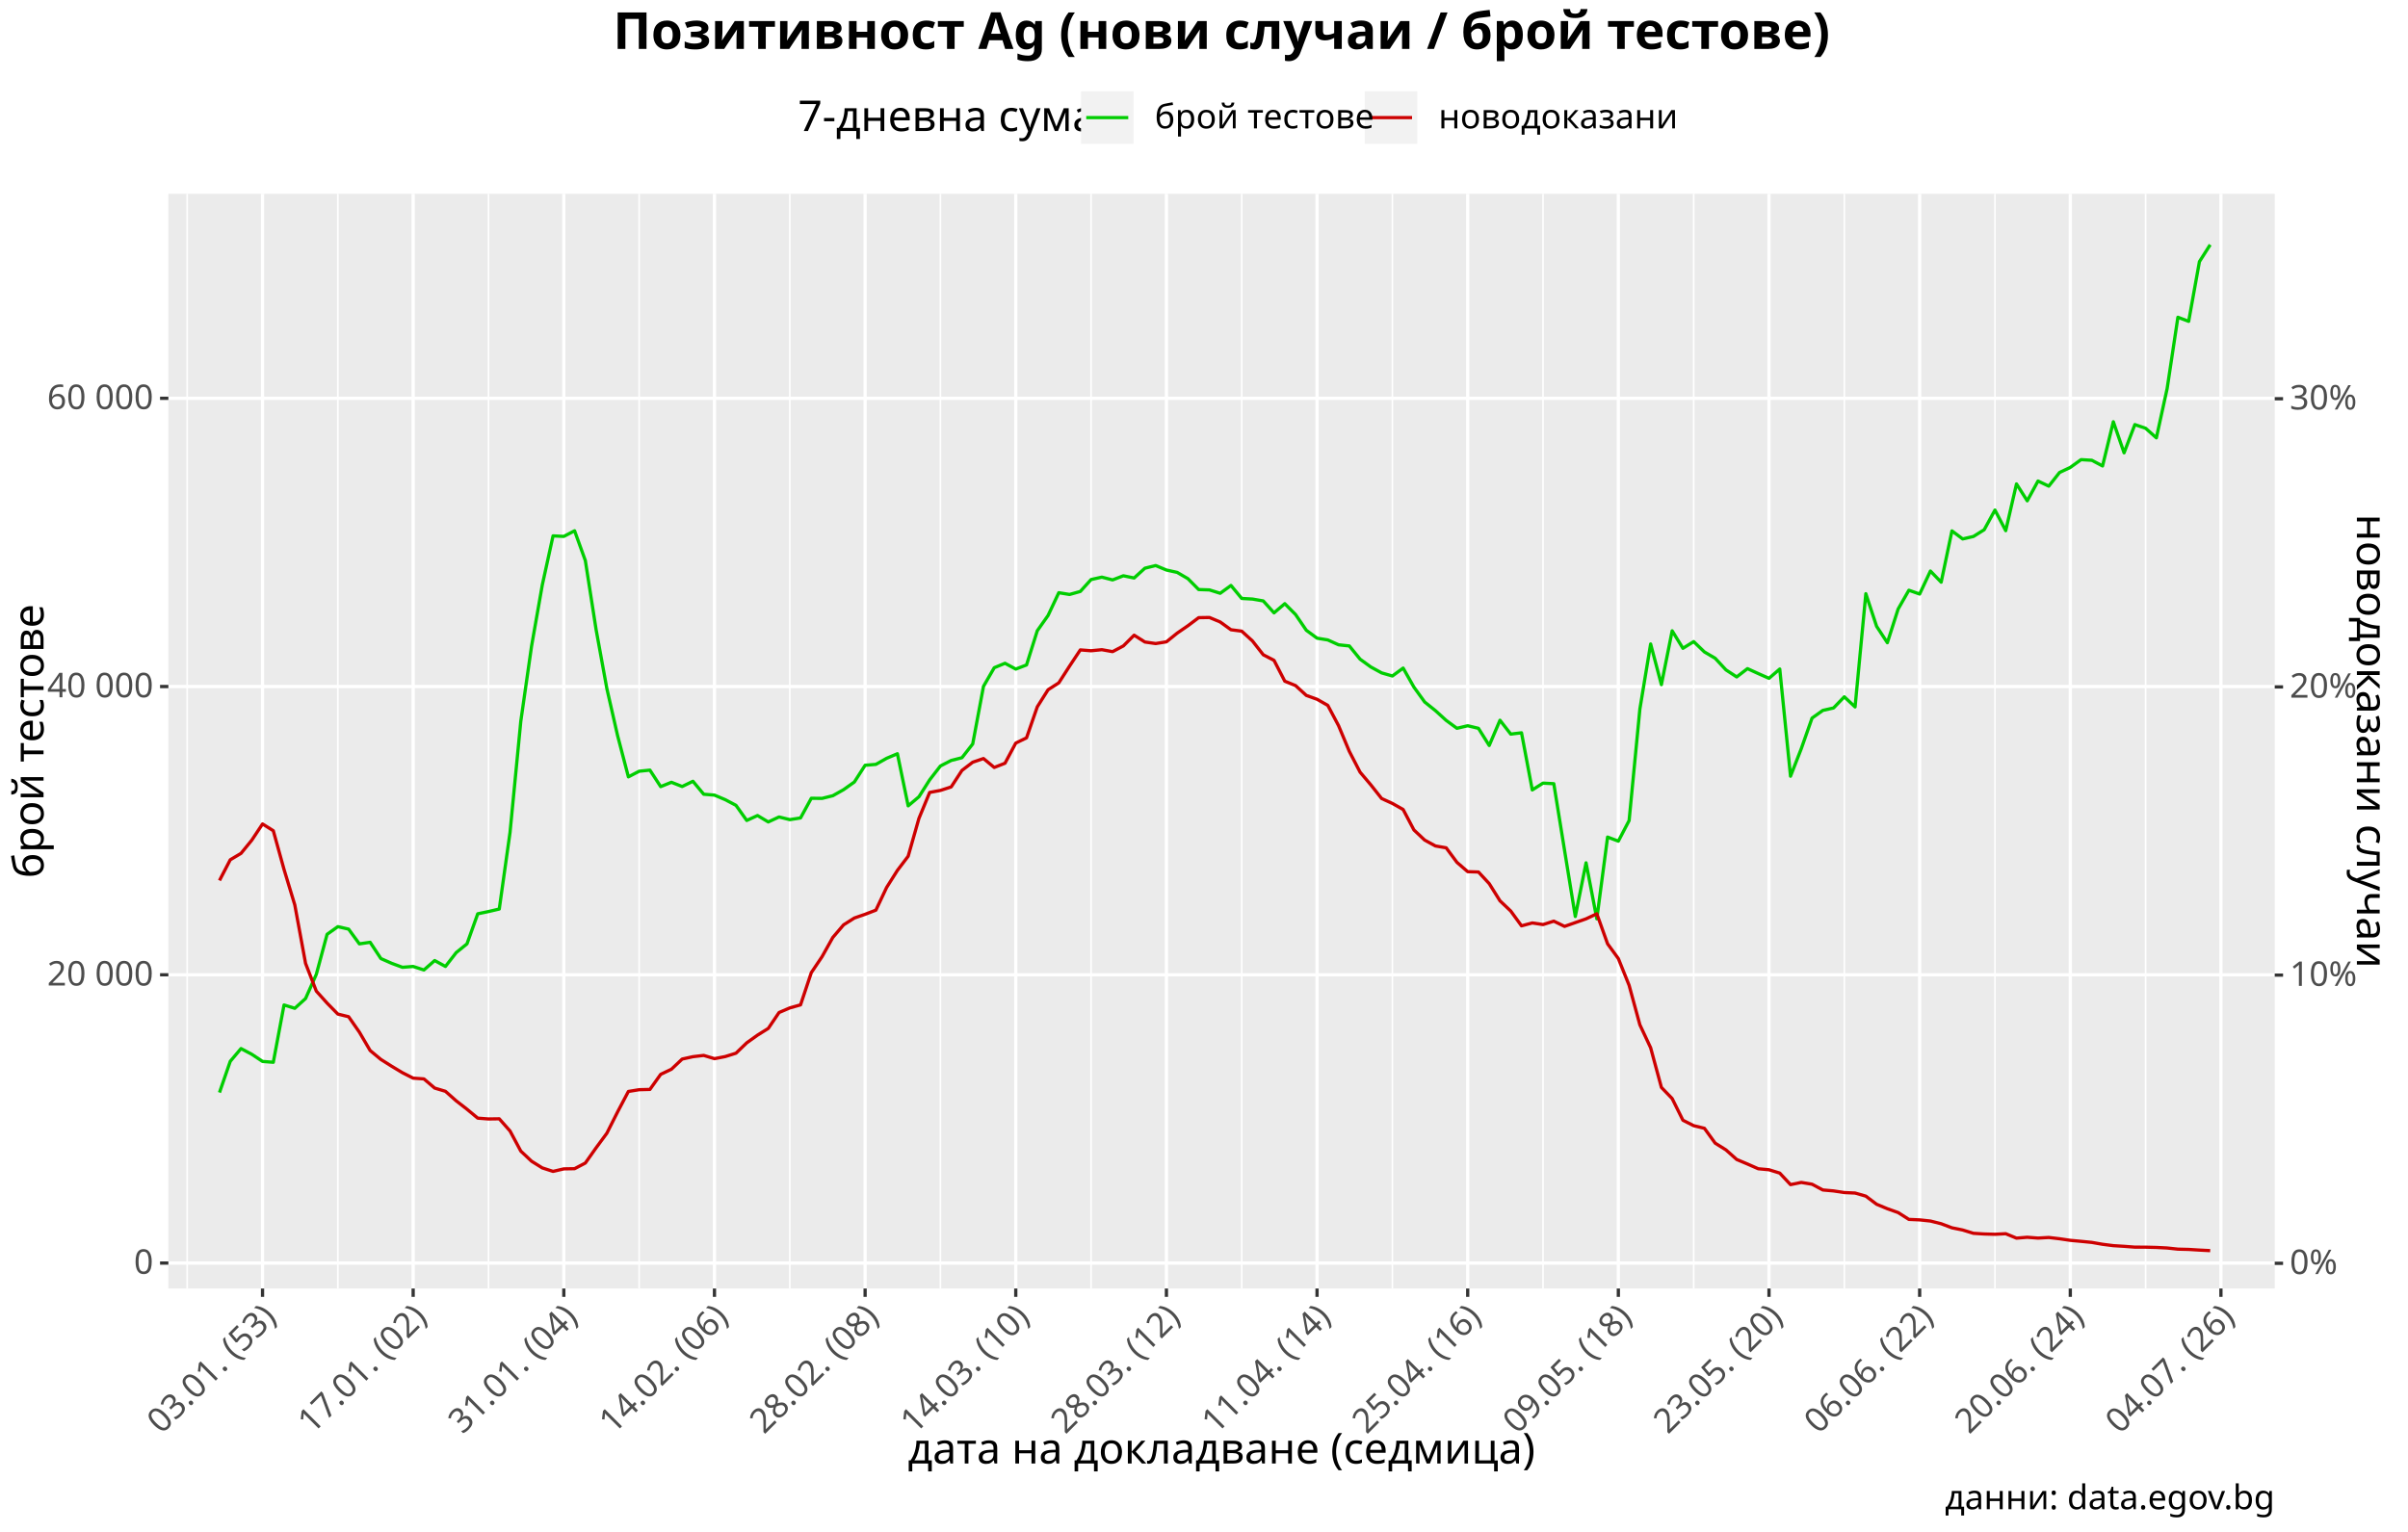
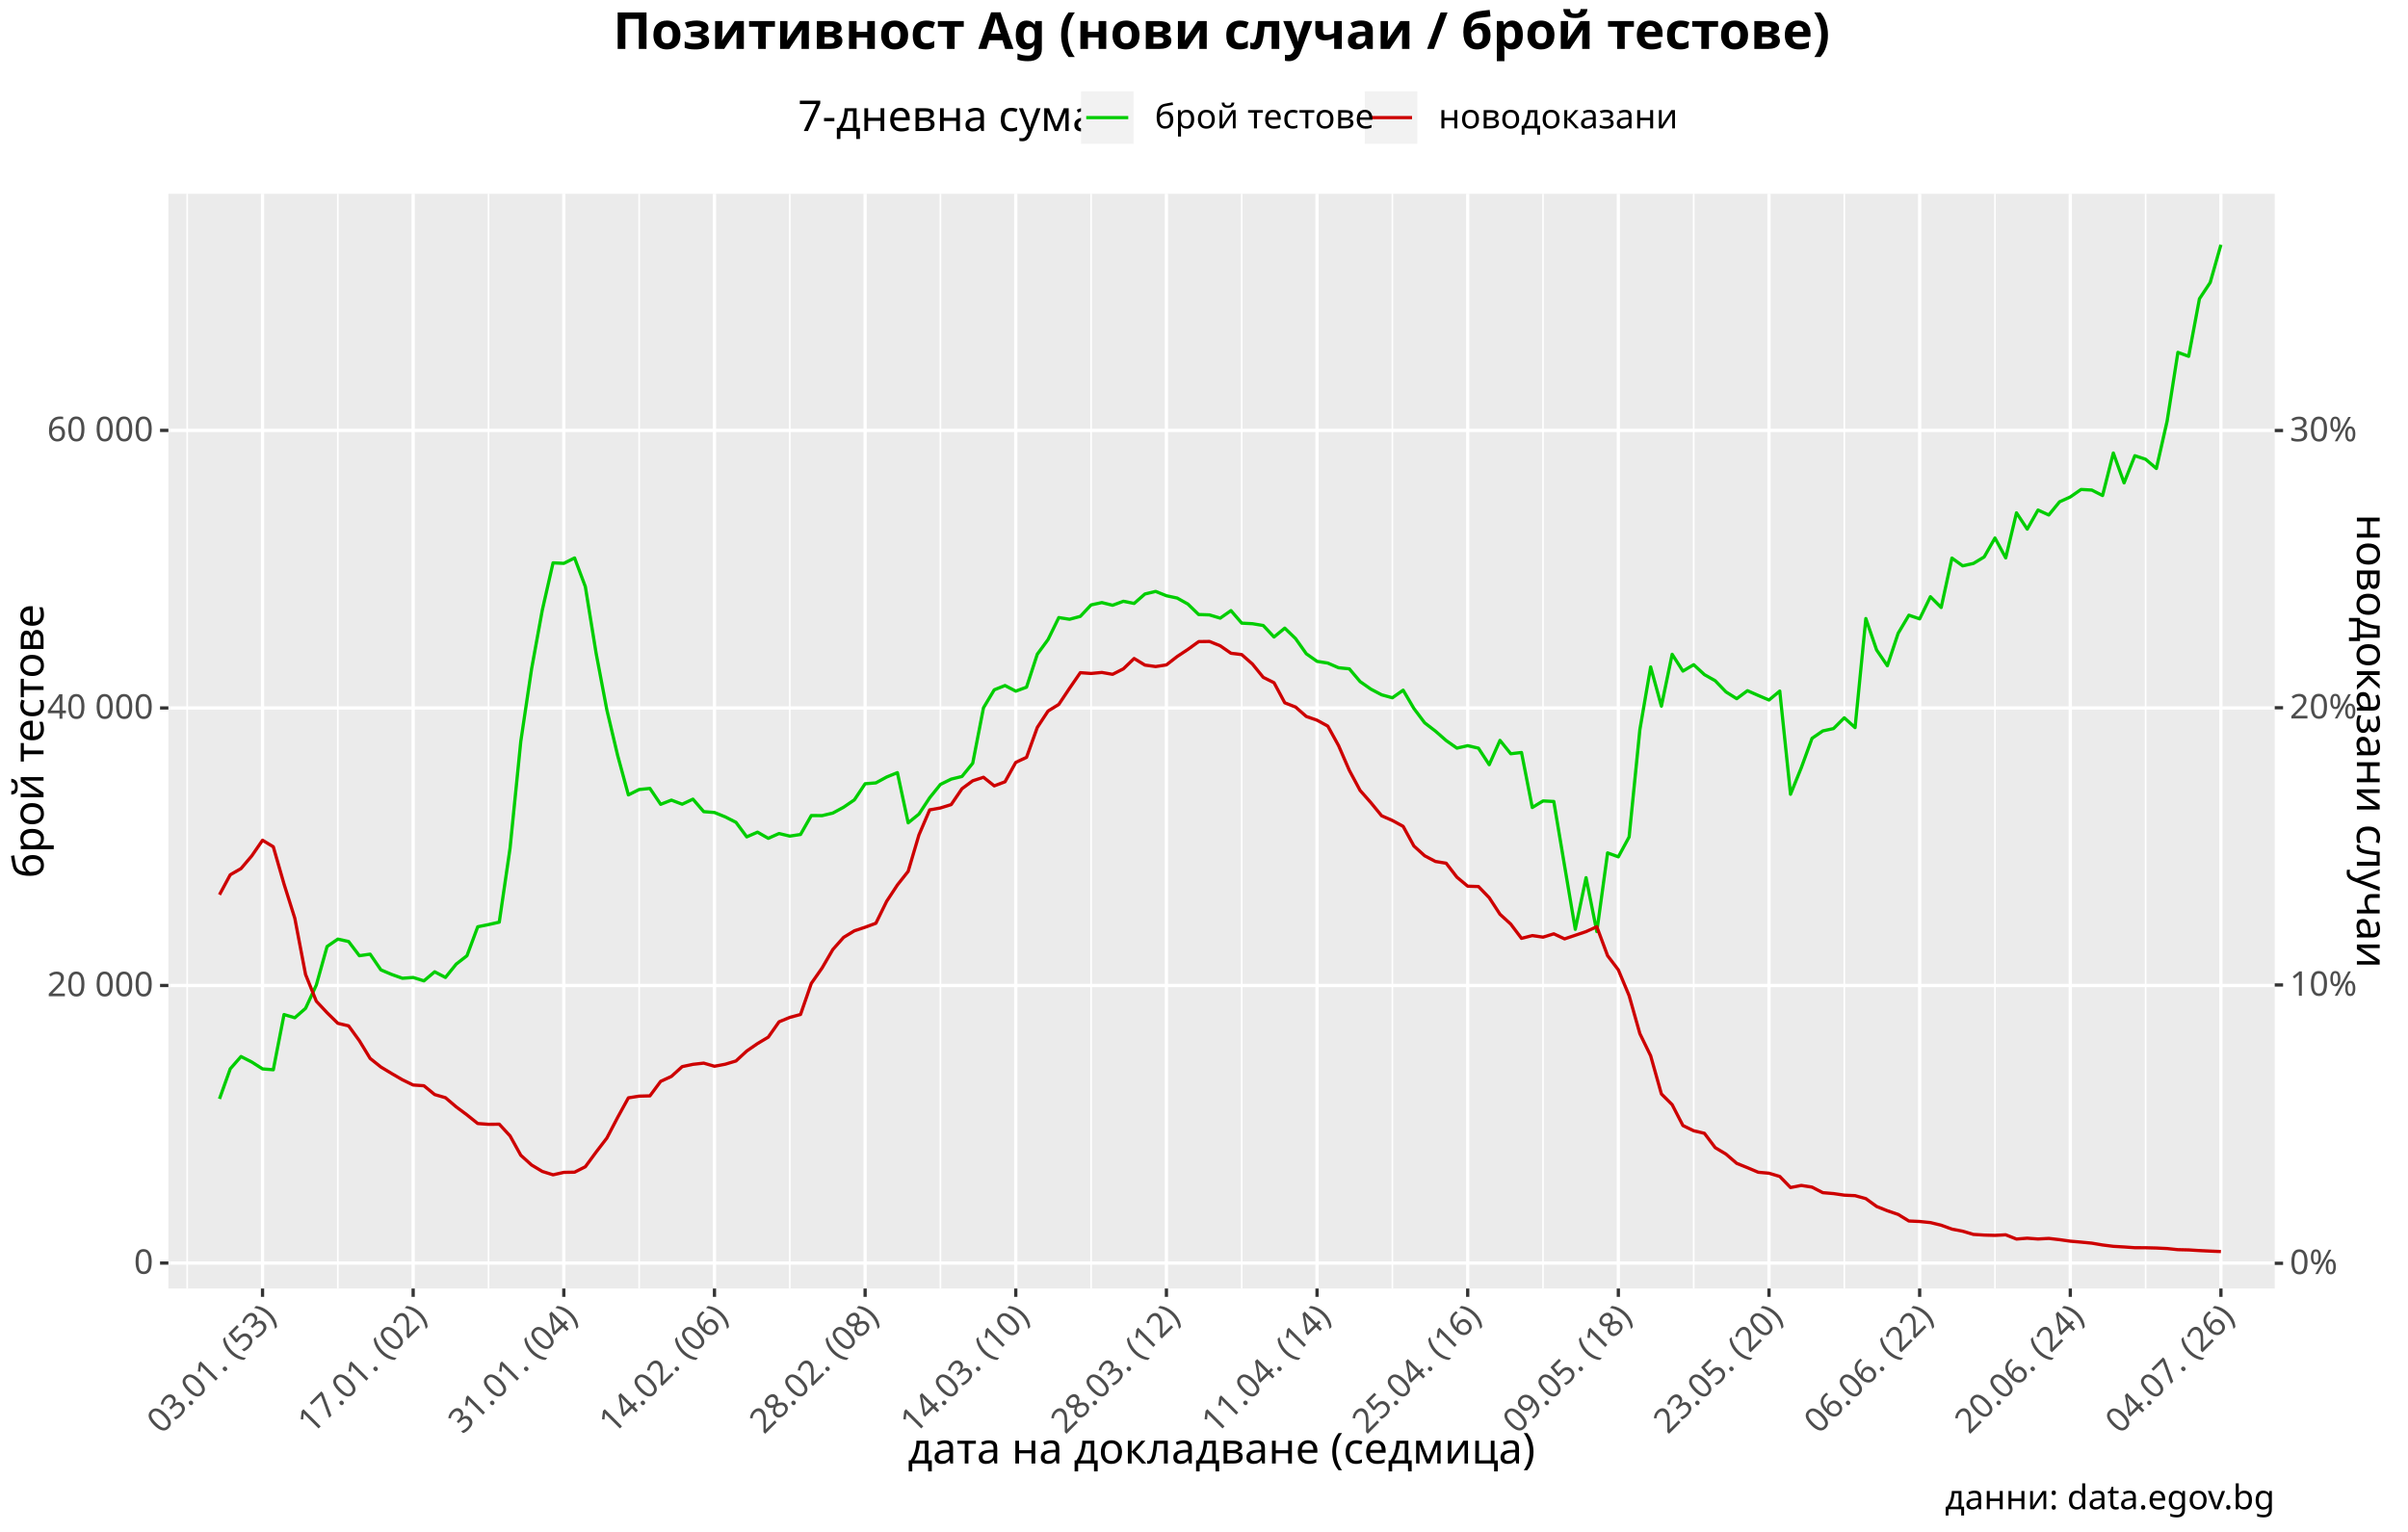
<svg xmlns="http://www.w3.org/2000/svg" class="svglite" viewBox="0 0 792.00 504.00">
  <defs>
    <style type="text/css">
    .svglite line, .svglite polyline, .svglite polygon, .svglite path, .svglite rect, .svglite circle {
      fill: none;
      stroke: #000000;
      stroke-linecap: round;
      stroke-linejoin: round;
      stroke-miterlimit: 10.00;
    }
  </style>
  </defs>
  <rect width="100%" height="100%" style="stroke: none; fill: #FFFFFF;" />
  <defs>
    <clipPath id="cpMC4wMHw3OTIuMDB8MC4wMHw1MDQuMDA=">
      <rect x="0.00" y="0.00" width="792.00" height="504.00" />
    </clipPath>
  </defs>
  <g clip-path="url(#cpMC4wMHw3OTIuMDB8MC4wMHw1MDQuMDA=)">
    <rect x="-0" y="-0" width="792.00" height="504.00" style="stroke-width: 1.07; stroke: #FFFFFF; fill: #FFFFFF;" />
  </g>
  <defs>
    <clipPath id="cpNTUuMzh8NzQ4LjE3fDYzLjc3fDQyMy45Mg==">
      <rect x="55.38" y="63.77" width="692.79" height="360.15" />
    </clipPath>
  </defs>
  <g clip-path="url(#cpNTUuMzh8NzQ4LjE3fDYzLjc3fDQyMy45Mg==)">
    <rect x="55.38" y="63.77" width="692.79" height="360.15" style="stroke-width: 1.07; stroke: none; fill: #EBEBEB;" />
    <polyline points="61.57,423.92 61.57,63.77 " style="stroke-width: 0.53; stroke: #FFFFFF; stroke-linecap: butt;" />
    <polyline points="111.12,423.92 111.12,63.77 " style="stroke-width: 0.53; stroke: #FFFFFF; stroke-linecap: butt;" />
    <polyline points="160.67,423.92 160.67,63.77 " style="stroke-width: 0.53; stroke: #FFFFFF; stroke-linecap: butt;" />
    <polyline points="210.22,423.92 210.22,63.77 " style="stroke-width: 0.53; stroke: #FFFFFF; stroke-linecap: butt;" />
    <polyline points="259.77,423.92 259.77,63.77 " style="stroke-width: 0.53; stroke: #FFFFFF; stroke-linecap: butt;" />
    <polyline points="309.31,423.92 309.31,63.77 " style="stroke-width: 0.53; stroke: #FFFFFF; stroke-linecap: butt;" />
    <polyline points="358.86,423.92 358.86,63.77 " style="stroke-width: 0.53; stroke: #FFFFFF; stroke-linecap: butt;" />
    <polyline points="408.41,423.92 408.41,63.77 " style="stroke-width: 0.53; stroke: #FFFFFF; stroke-linecap: butt;" />
    <polyline points="457.96,423.92 457.96,63.77 " style="stroke-width: 0.53; stroke: #FFFFFF; stroke-linecap: butt;" />
    <polyline points="507.51,423.92 507.51,63.77 " style="stroke-width: 0.53; stroke: #FFFFFF; stroke-linecap: butt;" />
    <polyline points="557.06,423.92 557.06,63.77 " style="stroke-width: 0.53; stroke: #FFFFFF; stroke-linecap: butt;" />
    <polyline points="606.60,423.92 606.60,63.77 " style="stroke-width: 0.53; stroke: #FFFFFF; stroke-linecap: butt;" />
    <polyline points="656.15,423.92 656.15,63.77 " style="stroke-width: 0.53; stroke: #FFFFFF; stroke-linecap: butt;" />
    <polyline points="705.70,423.92 705.70,63.77 " style="stroke-width: 0.53; stroke: #FFFFFF; stroke-linecap: butt;" />
    <polyline points="55.38,415.54 748.17,415.54 " style="stroke-width: 1.07; stroke: #FFFFFF; stroke-linecap: butt;" />
-     <polyline points="55.38,320.71 748.17,320.71 " style="stroke-width: 1.07; stroke: #FFFFFF; stroke-linecap: butt;" />
-     <polyline points="55.38,225.87 748.17,225.87 " style="stroke-width: 1.07; stroke: #FFFFFF; stroke-linecap: butt;" />
-     <polyline points="55.38,131.04 748.17,131.04 " style="stroke-width: 1.07; stroke: #FFFFFF; stroke-linecap: butt;" />
+     <polyline points="55.38,324.23 748.17,324.23 " style="stroke-width: 1.07; stroke: #FFFFFF; stroke-linecap: butt;" />
+     <polyline points="55.38,232.92 748.17,232.92 " style="stroke-width: 1.07; stroke: #FFFFFF; stroke-linecap: butt;" />
+     <polyline points="55.38,141.60 748.17,141.60 " style="stroke-width: 1.07; stroke: #FFFFFF; stroke-linecap: butt;" />
    <polyline points="86.35,423.92 86.35,63.77 " style="stroke-width: 1.07; stroke: #FFFFFF; stroke-linecap: butt;" />
    <polyline points="135.89,423.92 135.89,63.77 " style="stroke-width: 1.07; stroke: #FFFFFF; stroke-linecap: butt;" />
    <polyline points="185.44,423.92 185.44,63.77 " style="stroke-width: 1.07; stroke: #FFFFFF; stroke-linecap: butt;" />
    <polyline points="234.99,423.92 234.99,63.77 " style="stroke-width: 1.07; stroke: #FFFFFF; stroke-linecap: butt;" />
    <polyline points="284.54,423.92 284.54,63.77 " style="stroke-width: 1.07; stroke: #FFFFFF; stroke-linecap: butt;" />
    <polyline points="334.09,423.92 334.09,63.77 " style="stroke-width: 1.07; stroke: #FFFFFF; stroke-linecap: butt;" />
    <polyline points="383.64,423.92 383.64,63.77 " style="stroke-width: 1.07; stroke: #FFFFFF; stroke-linecap: butt;" />
    <polyline points="433.18,423.92 433.18,63.77 " style="stroke-width: 1.07; stroke: #FFFFFF; stroke-linecap: butt;" />
    <polyline points="482.73,423.92 482.73,63.77 " style="stroke-width: 1.07; stroke: #FFFFFF; stroke-linecap: butt;" />
    <polyline points="532.28,423.92 532.28,63.77 " style="stroke-width: 1.07; stroke: #FFFFFF; stroke-linecap: butt;" />
    <polyline points="581.83,423.92 581.83,63.77 " style="stroke-width: 1.07; stroke: #FFFFFF; stroke-linecap: butt;" />
    <polyline points="631.38,423.92 631.38,63.77 " style="stroke-width: 1.07; stroke: #FFFFFF; stroke-linecap: butt;" />
    <polyline points="680.93,423.92 680.93,63.77 " style="stroke-width: 1.07; stroke: #FFFFFF; stroke-linecap: butt;" />
    <polyline points="730.47,423.92 730.47,63.77 " style="stroke-width: 1.07; stroke: #FFFFFF; stroke-linecap: butt;" />
-     <polyline points="72.19,359.45 75.73,349.18 79.27,344.98 82.81,346.86 86.35,349.21 89.89,349.49 93.42,330.64 96.96,331.73 100.50,328.52 104.04,320.54 107.58,307.39 111.12,304.87 114.66,305.68 118.20,310.53 121.74,310.01 125.28,315.37 128.82,316.93 132.36,318.24 135.89,317.97 139.43,319.12 142.97,316.02 146.51,317.96 150.05,313.40 153.59,310.53 157.13,300.64 160.67,299.90 164.21,299.07 167.75,273.87 171.29,237.30 174.83,212.59 178.36,192.47 181.90,176.30 185.44,176.48 188.98,174.63 192.52,184.43 196.06,207.15 199.60,226.56 203.14,242.07 206.68,255.59 210.22,253.74 213.76,253.37 217.30,258.80 220.83,257.37 224.37,258.76 227.91,257.04 231.45,261.30 234.99,261.59 238.53,263.09 242.07,264.96 245.61,269.93 249.15,268.31 252.69,270.42 256.23,268.78 259.77,269.66 263.30,269.10 266.84,262.63 270.38,262.67 273.92,261.79 277.46,259.80 281.00,257.28 284.54,251.77 288.08,251.48 291.62,249.48 295.16,247.98 298.70,265.12 302.24,262.14 305.77,256.57 309.31,252.01 312.85,250.19 316.39,249.29 319.93,244.76 323.47,225.82 327.01,219.68 330.55,218.22 334.09,220.13 337.63,218.77 341.17,207.51 344.71,202.50 348.24,195.00 351.78,195.58 355.32,194.59 358.86,190.67 362.40,189.88 365.94,190.79 369.48,189.43 373.02,190.16 376.56,186.94 380.10,186.06 383.64,187.54 387.18,188.32 390.71,190.38 394.25,193.96 397.79,194.08 401.33,195.19 404.87,192.62 408.41,196.89 411.95,197.09 415.49,197.70 419.03,201.63 422.57,198.61 426.11,202.17 429.65,207.36 433.18,209.96 436.72,210.54 440.26,212.14 443.80,212.52 447.34,216.87 450.88,219.44 454.42,221.38 457.96,222.40 461.50,219.80 465.04,226.06 468.58,230.96 472.12,233.80 475.65,237.01 479.19,239.61 482.73,238.77 486.27,239.62 489.81,245.26 493.35,236.96 496.89,241.52 500.43,241.09 503.97,259.89 507.51,257.65 511.05,257.84 514.59,279.78 518.12,301.52 521.66,283.87 525.20,302.29 528.74,275.40 532.28,276.74 535.82,269.97 539.36,233.28 542.90,211.87 546.44,225.25 549.98,207.54 553.52,213.29 557.06,211.09 560.59,214.49 564.13,216.57 567.67,220.39 571.21,222.71 574.75,219.98 578.29,221.60 581.83,223.17 585.37,220.11 588.91,255.37 592.45,246.31 595.99,236.25 599.53,233.72 603.06,232.92 606.60,229.25 610.14,232.58 613.68,195.33 617.22,206.06 620.76,211.45 624.30,200.38 627.84,194.19 631.38,195.44 634.92,187.87 638.46,191.54 642.00,174.66 645.53,177.31 649.07,176.50 652.61,174.28 656.15,167.81 659.69,174.59 663.23,159.21 666.77,164.77 670.31,158.26 673.85,159.94 677.39,155.45 680.93,153.78 684.47,151.22 688.00,151.43 691.54,153.30 695.08,138.76 698.62,148.98 702.16,139.69 705.70,140.90 709.24,144.05 712.78,127.84 716.32,104.38 719.86,105.72 723.40,86.08 726.94,80.52 " style="stroke-width: 1.07; stroke: #00CD00; stroke-linecap: butt;" />
-     <polyline points="72.19,289.68 75.73,282.87 79.27,280.76 82.81,276.42 86.35,271.08 89.89,273.31 93.42,286.05 96.96,297.72 100.50,316.95 104.04,326.08 107.58,330.02 111.12,333.63 114.66,334.50 118.20,339.58 121.74,345.62 125.28,348.56 128.82,350.79 132.36,352.92 135.89,354.71 139.43,354.96 142.97,357.98 146.51,359.04 150.05,362.18 153.59,364.93 157.13,367.87 160.67,368.14 164.21,368.09 167.75,372.09 171.29,378.71 174.83,382.04 178.36,384.24 181.90,385.39 185.44,384.56 188.98,384.50 192.52,382.64 196.06,377.63 199.60,372.83 203.14,365.80 206.68,359.09 210.22,358.51 213.76,358.42 217.30,353.46 220.83,351.78 224.37,348.43 227.91,347.65 231.45,347.23 234.99,348.30 238.53,347.61 242.07,346.50 245.61,343.09 249.15,340.56 252.69,338.35 256.23,333.12 259.77,331.60 263.30,330.60 266.84,320.00 270.38,314.74 273.92,308.41 277.46,304.27 281.00,302.03 284.54,300.80 288.08,299.44 291.62,291.96 295.16,286.36 298.70,281.70 302.24,269.26 305.77,260.71 309.31,260.05 312.85,258.90 316.39,253.47 319.93,250.77 323.47,249.56 327.01,252.49 330.55,251.10 334.09,244.47 337.63,242.75 341.17,232.54 344.71,226.93 348.24,224.66 351.78,219.15 355.32,213.82 358.86,214.10 362.40,213.75 365.94,214.39 369.48,212.51 373.02,208.98 376.56,211.22 380.10,211.73 383.64,211.16 387.18,208.30 390.71,205.87 394.25,203.21 397.79,203.15 401.33,204.63 404.87,207.19 408.41,207.65 411.95,210.89 415.49,215.42 419.03,217.25 422.57,224.11 426.11,225.55 429.65,228.79 433.18,230.06 436.72,232.08 440.26,238.75 443.80,247.21 447.34,254.05 450.88,258.23 454.42,262.71 457.96,264.33 461.50,266.33 465.04,273.05 468.58,276.39 472.12,278.32 475.65,278.93 479.19,283.71 482.73,286.78 486.27,286.89 489.81,290.71 493.35,296.37 496.89,299.73 500.43,304.60 503.97,303.65 507.51,304.18 511.05,303.06 514.59,304.78 518.12,303.54 521.66,302.30 525.20,300.64 528.74,310.52 532.28,315.37 535.82,324.17 539.36,337.16 542.90,344.71 546.44,357.76 549.98,361.43 553.52,368.56 557.06,370.35 560.59,371.21 564.13,376.10 567.67,378.31 571.21,381.47 574.75,382.96 578.29,384.52 581.83,384.85 585.37,385.95 588.91,389.74 592.45,389.02 595.99,389.61 599.53,391.50 603.06,391.81 606.60,392.35 610.14,392.51 613.68,393.53 617.22,396.20 620.76,397.67 624.30,398.93 627.84,401.18 631.38,401.34 634.92,401.72 638.46,402.61 642.00,403.95 645.53,404.67 649.07,405.76 652.61,405.98 656.15,406.08 659.69,405.89 663.23,407.35 666.77,407.06 670.31,407.33 673.85,407.13 677.39,407.55 680.93,408.07 684.47,408.40 688.00,408.75 691.54,409.37 695.08,409.82 698.62,410.04 702.16,410.31 705.70,410.32 709.24,410.41 712.78,410.59 716.32,410.97 719.86,411.06 723.40,411.28 726.94,411.46 " style="stroke-width: 1.07; stroke: #CD0000; stroke-linecap: butt;" />
+     <polyline points="72.19,361.53 75.73,351.64 79.27,347.60 82.81,349.41 86.35,351.67 89.89,351.95 93.42,333.79 96.96,334.84 100.50,331.75 104.04,324.07 107.58,311.40 111.12,308.97 114.66,309.76 118.20,314.43 121.74,313.92 125.28,319.09 128.82,320.59 132.36,321.85 135.89,321.59 139.43,322.70 142.97,319.72 146.51,321.58 150.05,317.19 153.59,314.43 157.13,304.91 160.67,304.19 164.21,303.39 167.75,279.13 171.29,243.92 174.83,220.12 178.36,200.75 181.90,185.18 185.44,185.35 188.98,183.57 192.52,193.01 196.06,214.89 199.60,233.58 203.14,248.51 206.68,261.52 210.22,259.75 213.76,259.39 217.30,264.62 220.83,263.24 224.37,264.58 227.91,262.92 231.45,267.03 234.99,267.31 238.53,268.75 242.07,270.55 245.61,275.33 249.15,273.78 252.69,275.81 256.23,274.23 259.77,275.08 263.30,274.54 266.84,268.31 270.38,268.34 273.92,267.50 277.46,265.58 281.00,263.16 284.54,257.85 288.08,257.57 291.62,255.64 295.16,254.20 298.70,270.71 302.24,267.84 305.77,262.47 309.31,258.08 312.85,256.33 316.39,255.46 319.93,251.10 323.47,232.87 327.01,226.95 330.55,225.54 334.09,227.39 337.63,226.08 341.17,215.24 344.71,210.41 348.24,203.18 351.78,203.74 355.32,202.79 358.86,199.02 362.40,198.25 365.94,199.13 369.48,197.82 373.02,198.53 376.56,195.43 380.10,194.58 383.64,196.00 387.18,196.76 390.71,198.74 394.25,202.18 397.79,202.30 401.33,203.37 404.87,200.90 408.41,205.01 411.95,205.20 415.49,205.79 419.03,209.57 422.57,206.66 426.11,210.09 429.65,215.09 433.18,217.59 436.72,218.15 440.26,219.69 443.80,220.05 447.34,224.24 450.88,226.72 454.42,228.59 457.96,229.57 461.50,227.07 465.04,233.10 468.58,237.81 472.12,240.54 475.65,243.64 479.19,246.14 482.73,245.33 486.27,246.15 489.81,251.58 493.35,243.59 496.89,247.98 500.43,247.57 503.97,265.67 507.51,263.51 511.05,263.69 514.59,284.82 518.12,305.75 521.66,288.76 525.20,306.49 528.74,280.60 532.28,281.90 535.82,275.37 539.36,240.05 542.90,219.43 546.44,232.32 549.98,215.26 553.52,220.79 557.06,218.68 560.59,221.95 564.13,223.96 567.67,227.63 571.21,229.87 574.75,227.24 578.29,228.80 581.83,230.31 585.37,227.37 588.91,261.31 592.45,252.59 595.99,242.90 599.53,240.47 603.06,239.70 606.60,236.16 610.14,239.38 613.68,203.50 617.22,213.84 620.76,219.03 624.30,208.37 627.84,202.40 631.38,203.61 634.92,196.32 638.46,199.86 642.00,183.61 645.53,186.16 649.07,185.37 652.61,183.23 656.15,177.00 659.69,183.54 663.23,168.72 666.77,174.08 670.31,167.81 673.85,169.43 677.39,165.10 680.93,163.50 684.47,161.03 688.00,161.23 691.54,163.03 695.08,149.04 698.62,158.87 702.16,149.93 705.70,151.10 709.24,154.13 712.78,138.52 716.32,115.93 719.86,117.23 723.40,98.31 726.94,92.96 730.47,80.52 " style="stroke-width: 1.07; stroke: #00CD00; stroke-linecap: butt;" />
+     <polyline points="72.19,294.36 75.73,287.80 79.27,285.76 82.81,281.58 86.35,276.44 89.89,278.59 93.42,290.86 96.96,302.09 100.50,320.61 104.04,329.40 107.58,333.19 111.12,336.67 114.66,337.51 118.20,342.40 121.74,348.22 125.28,351.05 128.82,353.19 132.36,355.25 135.89,356.97 139.43,357.21 142.97,360.11 146.51,361.14 150.05,364.16 153.59,366.80 157.13,369.64 160.67,369.90 164.21,369.86 167.75,373.70 171.29,380.08 174.83,383.28 178.36,385.40 181.90,386.51 185.44,385.71 188.98,385.65 192.52,383.86 196.06,379.04 199.60,374.42 203.14,367.64 206.68,361.19 210.22,360.63 213.76,360.54 217.30,355.76 220.83,354.14 224.37,350.92 227.91,350.17 231.45,349.77 234.99,350.80 238.53,350.13 242.07,349.06 245.61,345.78 249.15,343.34 252.69,341.22 256.23,336.18 259.77,334.72 263.30,333.76 266.84,323.54 270.38,318.48 273.92,312.39 277.46,308.40 281.00,306.24 284.54,305.06 288.08,303.75 291.62,296.54 295.16,291.15 298.70,286.67 302.24,274.70 305.77,266.45 309.31,265.82 312.85,264.71 316.39,259.49 319.93,256.88 323.47,255.72 327.01,258.55 330.55,257.21 334.09,250.82 337.63,249.17 341.17,239.33 344.71,233.93 348.24,231.75 351.78,226.44 355.32,221.31 358.86,221.57 362.40,221.24 365.94,221.85 369.48,220.05 373.02,216.65 376.56,218.81 380.10,219.30 383.64,218.75 387.18,215.99 390.71,213.65 394.25,211.09 397.79,211.04 401.33,212.46 404.87,214.92 408.41,215.36 411.95,218.49 415.49,222.85 419.03,224.61 422.57,231.22 426.11,232.61 429.65,235.72 433.18,236.95 436.72,238.89 440.26,245.31 443.80,253.46 447.34,260.05 450.88,264.07 454.42,268.39 457.96,269.94 461.50,271.87 465.04,278.34 468.58,281.55 472.12,283.42 475.65,284.00 479.19,288.60 482.73,291.56 486.27,291.67 489.81,295.35 493.35,300.79 496.89,304.03 500.43,308.72 503.97,307.81 507.51,308.32 511.05,307.23 514.59,308.89 518.12,307.70 521.66,306.50 525.20,304.90 528.74,314.42 532.28,319.09 535.82,327.56 539.36,340.07 542.90,347.34 546.44,359.91 549.98,363.44 553.52,370.31 557.06,372.02 560.59,372.86 564.13,377.57 567.67,379.69 571.21,382.74 574.75,384.17 578.29,385.67 581.83,385.99 585.37,387.05 588.91,390.70 592.45,390.01 595.99,390.57 599.53,392.39 603.06,392.69 606.60,393.21 610.14,393.37 613.68,394.35 617.22,396.92 620.76,398.34 624.30,399.54 627.84,401.71 631.38,401.87 634.92,402.23 638.46,403.09 642.00,404.38 645.53,405.07 649.07,406.12 652.61,406.34 656.15,406.44 659.69,406.25 663.23,407.65 666.77,407.37 670.31,407.63 673.85,407.44 677.39,407.85 680.93,408.35 684.47,408.66 688.00,409.00 691.54,409.60 695.08,410.04 698.62,410.25 702.16,410.50 705.70,410.51 709.24,410.60 712.78,410.77 716.32,411.14 719.86,411.22 723.40,411.44 726.94,411.61 730.47,411.76 " style="stroke-width: 1.07; stroke: #CD0000; stroke-linecap: butt;" />
  </g>
  <g clip-path="url(#cpMC4wMHw3OTIuMDB8MC4wMHw1MDQuMDA=)">
    <text x="50.45" y="419.08" text-anchor="end" style="font-size: 11.20px; fill: #4D4D4D; font-family: Calibri;" textLength="5.67px" lengthAdjust="spacingAndGlyphs">0</text>
-     <text x="50.45" y="324.24" text-anchor="end" style="font-size: 11.20px; fill: #4D4D4D; font-family: Calibri;" textLength="30.90px" lengthAdjust="spacingAndGlyphs">20 000</text>
-     <text x="50.45" y="229.41" text-anchor="end" style="font-size: 11.20px; fill: #4D4D4D; font-family: Calibri;" textLength="30.90px" lengthAdjust="spacingAndGlyphs">40 000</text>
-     <text x="50.45" y="134.58" text-anchor="end" style="font-size: 11.20px; fill: #4D4D4D; font-family: Calibri;" textLength="30.90px" lengthAdjust="spacingAndGlyphs">60 000</text>
+     <text x="50.45" y="327.76" text-anchor="end" style="font-size: 11.20px; fill: #4D4D4D; font-family: Calibri;" textLength="30.90px" lengthAdjust="spacingAndGlyphs">20 000</text>
+     <text x="50.45" y="236.45" text-anchor="end" style="font-size: 11.20px; fill: #4D4D4D; font-family: Calibri;" textLength="30.90px" lengthAdjust="spacingAndGlyphs">40 000</text>
+     <text x="50.45" y="145.14" text-anchor="end" style="font-size: 11.20px; fill: #4D4D4D; font-family: Calibri;" textLength="30.90px" lengthAdjust="spacingAndGlyphs">60 000</text>
    <polyline points="52.64,415.54 55.38,415.54 " style="stroke-width: 1.07; stroke: #333333; stroke-linecap: butt;" />
-     <polyline points="52.64,320.71 55.38,320.71 " style="stroke-width: 1.07; stroke: #333333; stroke-linecap: butt;" />
-     <polyline points="52.64,225.87 55.38,225.87 " style="stroke-width: 1.07; stroke: #333333; stroke-linecap: butt;" />
-     <polyline points="52.64,131.04 55.38,131.04 " style="stroke-width: 1.07; stroke: #333333; stroke-linecap: butt;" />
+     <polyline points="52.64,324.23 55.38,324.23 " style="stroke-width: 1.07; stroke: #333333; stroke-linecap: butt;" />
+     <polyline points="52.64,232.92 55.38,232.92 " style="stroke-width: 1.07; stroke: #333333; stroke-linecap: butt;" />
+     <polyline points="52.64,141.60 55.38,141.60 " style="stroke-width: 1.07; stroke: #333333; stroke-linecap: butt;" />
    <polyline points="748.17,415.63 750.91,415.63 " style="stroke-width: 1.07; stroke: #333333; stroke-linecap: butt;" />
-     <polyline points="748.17,320.81 750.91,320.81 " style="stroke-width: 1.07; stroke: #333333; stroke-linecap: butt;" />
-     <polyline points="748.17,226.00 750.91,226.00 " style="stroke-width: 1.07; stroke: #333333; stroke-linecap: butt;" />
-     <polyline points="748.17,131.19 750.91,131.19 " style="stroke-width: 1.07; stroke: #333333; stroke-linecap: butt;" />
+     <polyline points="748.17,324.06 750.91,324.06 " style="stroke-width: 1.07; stroke: #333333; stroke-linecap: butt;" />
+     <polyline points="748.17,232.85 750.91,232.85 " style="stroke-width: 1.07; stroke: #333333; stroke-linecap: butt;" />
+     <polyline points="748.17,141.64 750.91,141.64 " style="stroke-width: 1.07; stroke: #333333; stroke-linecap: butt;" />
    <text x="753.10" y="419.16" style="font-size: 11.20px; fill: #4D4D4D; font-family: Calibri;" textLength="13.67px" lengthAdjust="spacingAndGlyphs">0%</text>
-     <text x="753.10" y="324.35" style="font-size: 11.20px; fill: #4D4D4D; font-family: Calibri;" textLength="19.35px" lengthAdjust="spacingAndGlyphs">10%</text>
-     <text x="753.10" y="229.53" style="font-size: 11.20px; fill: #4D4D4D; font-family: Calibri;" textLength="19.35px" lengthAdjust="spacingAndGlyphs">20%</text>
-     <text x="753.10" y="134.72" style="font-size: 11.20px; fill: #4D4D4D; font-family: Calibri;" textLength="19.35px" lengthAdjust="spacingAndGlyphs">30%</text>
+     <text x="753.10" y="327.59" style="font-size: 11.20px; fill: #4D4D4D; font-family: Calibri;" textLength="19.35px" lengthAdjust="spacingAndGlyphs">10%</text>
+     <text x="753.10" y="236.38" style="font-size: 11.20px; fill: #4D4D4D; font-family: Calibri;" textLength="19.35px" lengthAdjust="spacingAndGlyphs">20%</text>
+     <text x="753.10" y="145.18" style="font-size: 11.20px; fill: #4D4D4D; font-family: Calibri;" textLength="19.35px" lengthAdjust="spacingAndGlyphs">30%</text>
    <polyline points="86.35,426.66 86.35,423.92 " style="stroke-width: 1.07; stroke: #333333; stroke-linecap: butt;" />
    <polyline points="135.89,426.66 135.89,423.92 " style="stroke-width: 1.07; stroke: #333333; stroke-linecap: butt;" />
    <polyline points="185.44,426.66 185.44,423.92 " style="stroke-width: 1.07; stroke: #333333; stroke-linecap: butt;" />
    <polyline points="234.99,426.66 234.99,423.92 " style="stroke-width: 1.07; stroke: #333333; stroke-linecap: butt;" />
    <polyline points="284.54,426.66 284.54,423.92 " style="stroke-width: 1.07; stroke: #333333; stroke-linecap: butt;" />
    <polyline points="334.09,426.66 334.09,423.92 " style="stroke-width: 1.07; stroke: #333333; stroke-linecap: butt;" />
    <polyline points="383.64,426.66 383.64,423.92 " style="stroke-width: 1.07; stroke: #333333; stroke-linecap: butt;" />
    <polyline points="433.18,426.66 433.18,423.92 " style="stroke-width: 1.07; stroke: #333333; stroke-linecap: butt;" />
    <polyline points="482.73,426.66 482.73,423.92 " style="stroke-width: 1.07; stroke: #333333; stroke-linecap: butt;" />
    <polyline points="532.28,426.66 532.28,423.92 " style="stroke-width: 1.07; stroke: #333333; stroke-linecap: butt;" />
    <polyline points="581.83,426.66 581.83,423.92 " style="stroke-width: 1.07; stroke: #333333; stroke-linecap: butt;" />
    <polyline points="631.38,426.66 631.38,423.92 " style="stroke-width: 1.07; stroke: #333333; stroke-linecap: butt;" />
    <polyline points="680.93,426.66 680.93,423.92 " style="stroke-width: 1.07; stroke: #333333; stroke-linecap: butt;" />
    <polyline points="730.47,426.66 730.47,423.92 " style="stroke-width: 1.07; stroke: #333333; stroke-linecap: butt;" />
    <text transform="translate(91.35,433.85) rotate(-45)" text-anchor="end" style="font-size: 11.20px; fill: #4D4D4D; font-family: Calibri;" textLength="49.00px" lengthAdjust="spacingAndGlyphs">03.01. (53)</text>
    <text transform="translate(140.89,433.85) rotate(-45)" text-anchor="end" style="font-size: 11.20px; fill: #4D4D4D; font-family: Calibri;" textLength="49.00px" lengthAdjust="spacingAndGlyphs">17.01. (02)</text>
    <text transform="translate(190.44,433.85) rotate(-45)" text-anchor="end" style="font-size: 11.20px; fill: #4D4D4D; font-family: Calibri;" textLength="49.00px" lengthAdjust="spacingAndGlyphs">31.01. (04)</text>
    <text transform="translate(239.99,433.85) rotate(-45)" text-anchor="end" style="font-size: 11.20px; fill: #4D4D4D; font-family: Calibri;" textLength="49.00px" lengthAdjust="spacingAndGlyphs">14.02. (06)</text>
    <text transform="translate(289.54,433.85) rotate(-45)" text-anchor="end" style="font-size: 11.20px; fill: #4D4D4D; font-family: Calibri;" textLength="49.00px" lengthAdjust="spacingAndGlyphs">28.02. (08)</text>
    <text transform="translate(339.09,433.85) rotate(-45)" text-anchor="end" style="font-size: 11.20px; fill: #4D4D4D; font-family: Calibri;" textLength="49.00px" lengthAdjust="spacingAndGlyphs">14.03. (10)</text>
    <text transform="translate(388.64,433.85) rotate(-45)" text-anchor="end" style="font-size: 11.20px; fill: #4D4D4D; font-family: Calibri;" textLength="49.00px" lengthAdjust="spacingAndGlyphs">28.03. (12)</text>
    <text transform="translate(438.18,433.85) rotate(-45)" text-anchor="end" style="font-size: 11.20px; fill: #4D4D4D; font-family: Calibri;" textLength="49.00px" lengthAdjust="spacingAndGlyphs">11.04. (14)</text>
    <text transform="translate(487.73,433.85) rotate(-45)" text-anchor="end" style="font-size: 11.20px; fill: #4D4D4D; font-family: Calibri;" textLength="49.00px" lengthAdjust="spacingAndGlyphs">25.04. (16)</text>
    <text transform="translate(537.28,433.85) rotate(-45)" text-anchor="end" style="font-size: 11.20px; fill: #4D4D4D; font-family: Calibri;" textLength="49.00px" lengthAdjust="spacingAndGlyphs">09.05. (18)</text>
    <text transform="translate(586.83,433.85) rotate(-45)" text-anchor="end" style="font-size: 11.20px; fill: #4D4D4D; font-family: Calibri;" textLength="49.00px" lengthAdjust="spacingAndGlyphs">23.05. (20)</text>
    <text transform="translate(636.38,433.85) rotate(-45)" text-anchor="end" style="font-size: 11.20px; fill: #4D4D4D; font-family: Calibri;" textLength="49.00px" lengthAdjust="spacingAndGlyphs">06.06. (22)</text>
    <text transform="translate(685.93,433.85) rotate(-45)" text-anchor="end" style="font-size: 11.20px; fill: #4D4D4D; font-family: Calibri;" textLength="49.00px" lengthAdjust="spacingAndGlyphs">20.06. (24)</text>
    <text transform="translate(735.47,433.85) rotate(-45)" text-anchor="end" style="font-size: 11.20px; fill: #4D4D4D; font-family: Calibri;" textLength="49.00px" lengthAdjust="spacingAndGlyphs">04.07. (26)</text>
    <text x="401.77" y="481.49" text-anchor="middle" style="font-size: 14.00px; font-family: Calibri;" textLength="181.99px" lengthAdjust="spacingAndGlyphs">дата на докладване (седмица)</text>
    <text transform="translate(14.32,243.84) rotate(-90)" text-anchor="middle" style="font-size: 14.00px; font-family: Calibri;" textLength="77.69px" lengthAdjust="spacingAndGlyphs">брой тестове</text>
    <text transform="translate(775.19,243.84) rotate(90)" text-anchor="middle" style="font-size: 14.00px; font-family: Calibri;" textLength="128.39px" lengthAdjust="spacingAndGlyphs">новодоказани случаи</text>
    <rect x="256.98" y="24.57" width="289.59" height="28.24" style="stroke-width: 1.07; stroke: none; fill: #FFFFFF;" />
    <text x="262.46" y="43.11" style="font-size: 14.00px; font-family: Calibri;" textLength="86.10px" lengthAdjust="spacingAndGlyphs">7-дневна сума</text>
    <rect x="355.54" y="30.05" width="17.28" height="17.28" style="stroke-width: 1.07; stroke: none; fill: #F2F2F2;" />
    <line x1="357.27" y1="38.69" x2="371.09" y2="38.69" style="stroke-width: 1.07; stroke: #00CD00; stroke-linecap: butt;" />
    <rect x="448.87" y="30.05" width="17.28" height="17.28" style="stroke-width: 1.07; stroke: none; fill: #F2F2F2;" />
    <line x1="450.60" y1="38.69" x2="464.43" y2="38.69" style="stroke-width: 1.07; stroke: #CD0000; stroke-linecap: butt;" />
    <text x="379.79" y="42.23" style="font-size: 11.20px; font-family: Calibri;" textLength="62.11px" lengthAdjust="spacingAndGlyphs">брой тестове</text>
    <text x="473.13" y="42.23" style="font-size: 11.20px; font-family: Calibri;" textLength="67.96px" lengthAdjust="spacingAndGlyphs">новодоказани</text>
    <text x="401.77" y="16.10" text-anchor="middle" style="font-size: 16.80px; font-weight: bold; font-family: Calibri;" textLength="326.91px" lengthAdjust="spacingAndGlyphs">Позитивност Ag (нови случаи / брой тестове)</text>
    <text x="748.17" y="496.53" text-anchor="end" style="font-size: 11.20px; font-family: Calibri;" textLength="94.05px" lengthAdjust="spacingAndGlyphs">данни: data.egov.bg</text>
  </g>
</svg>
